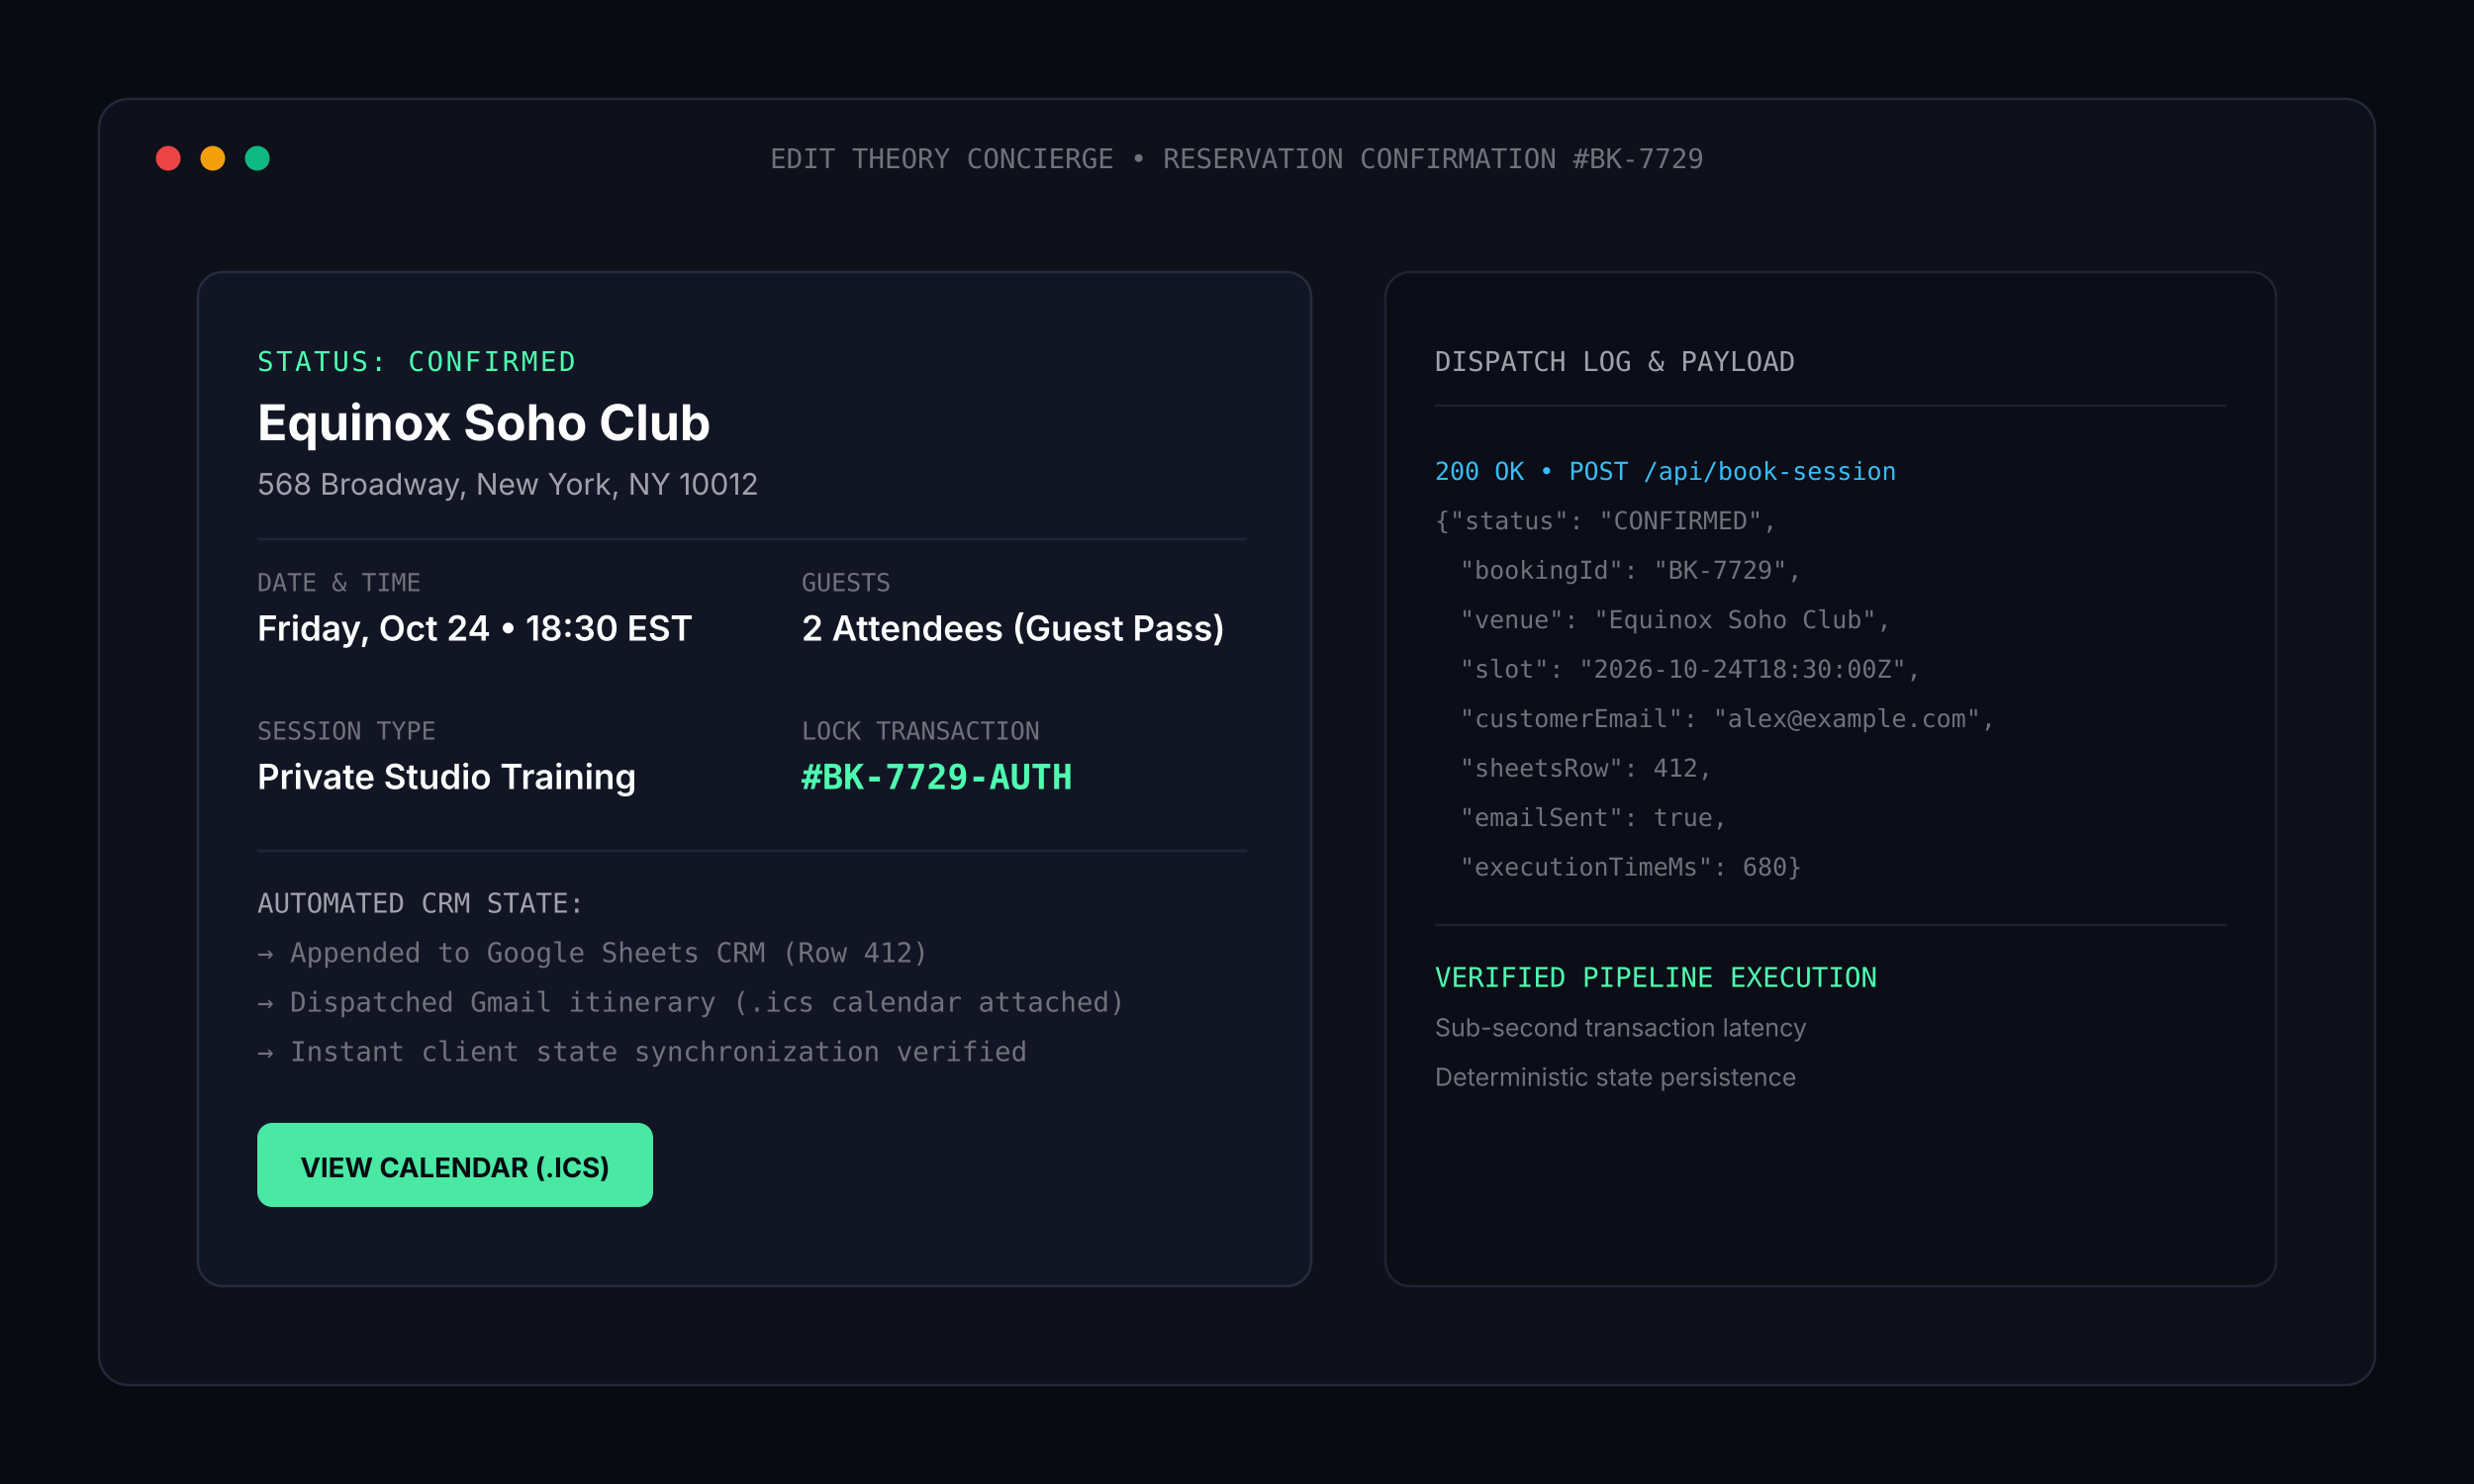
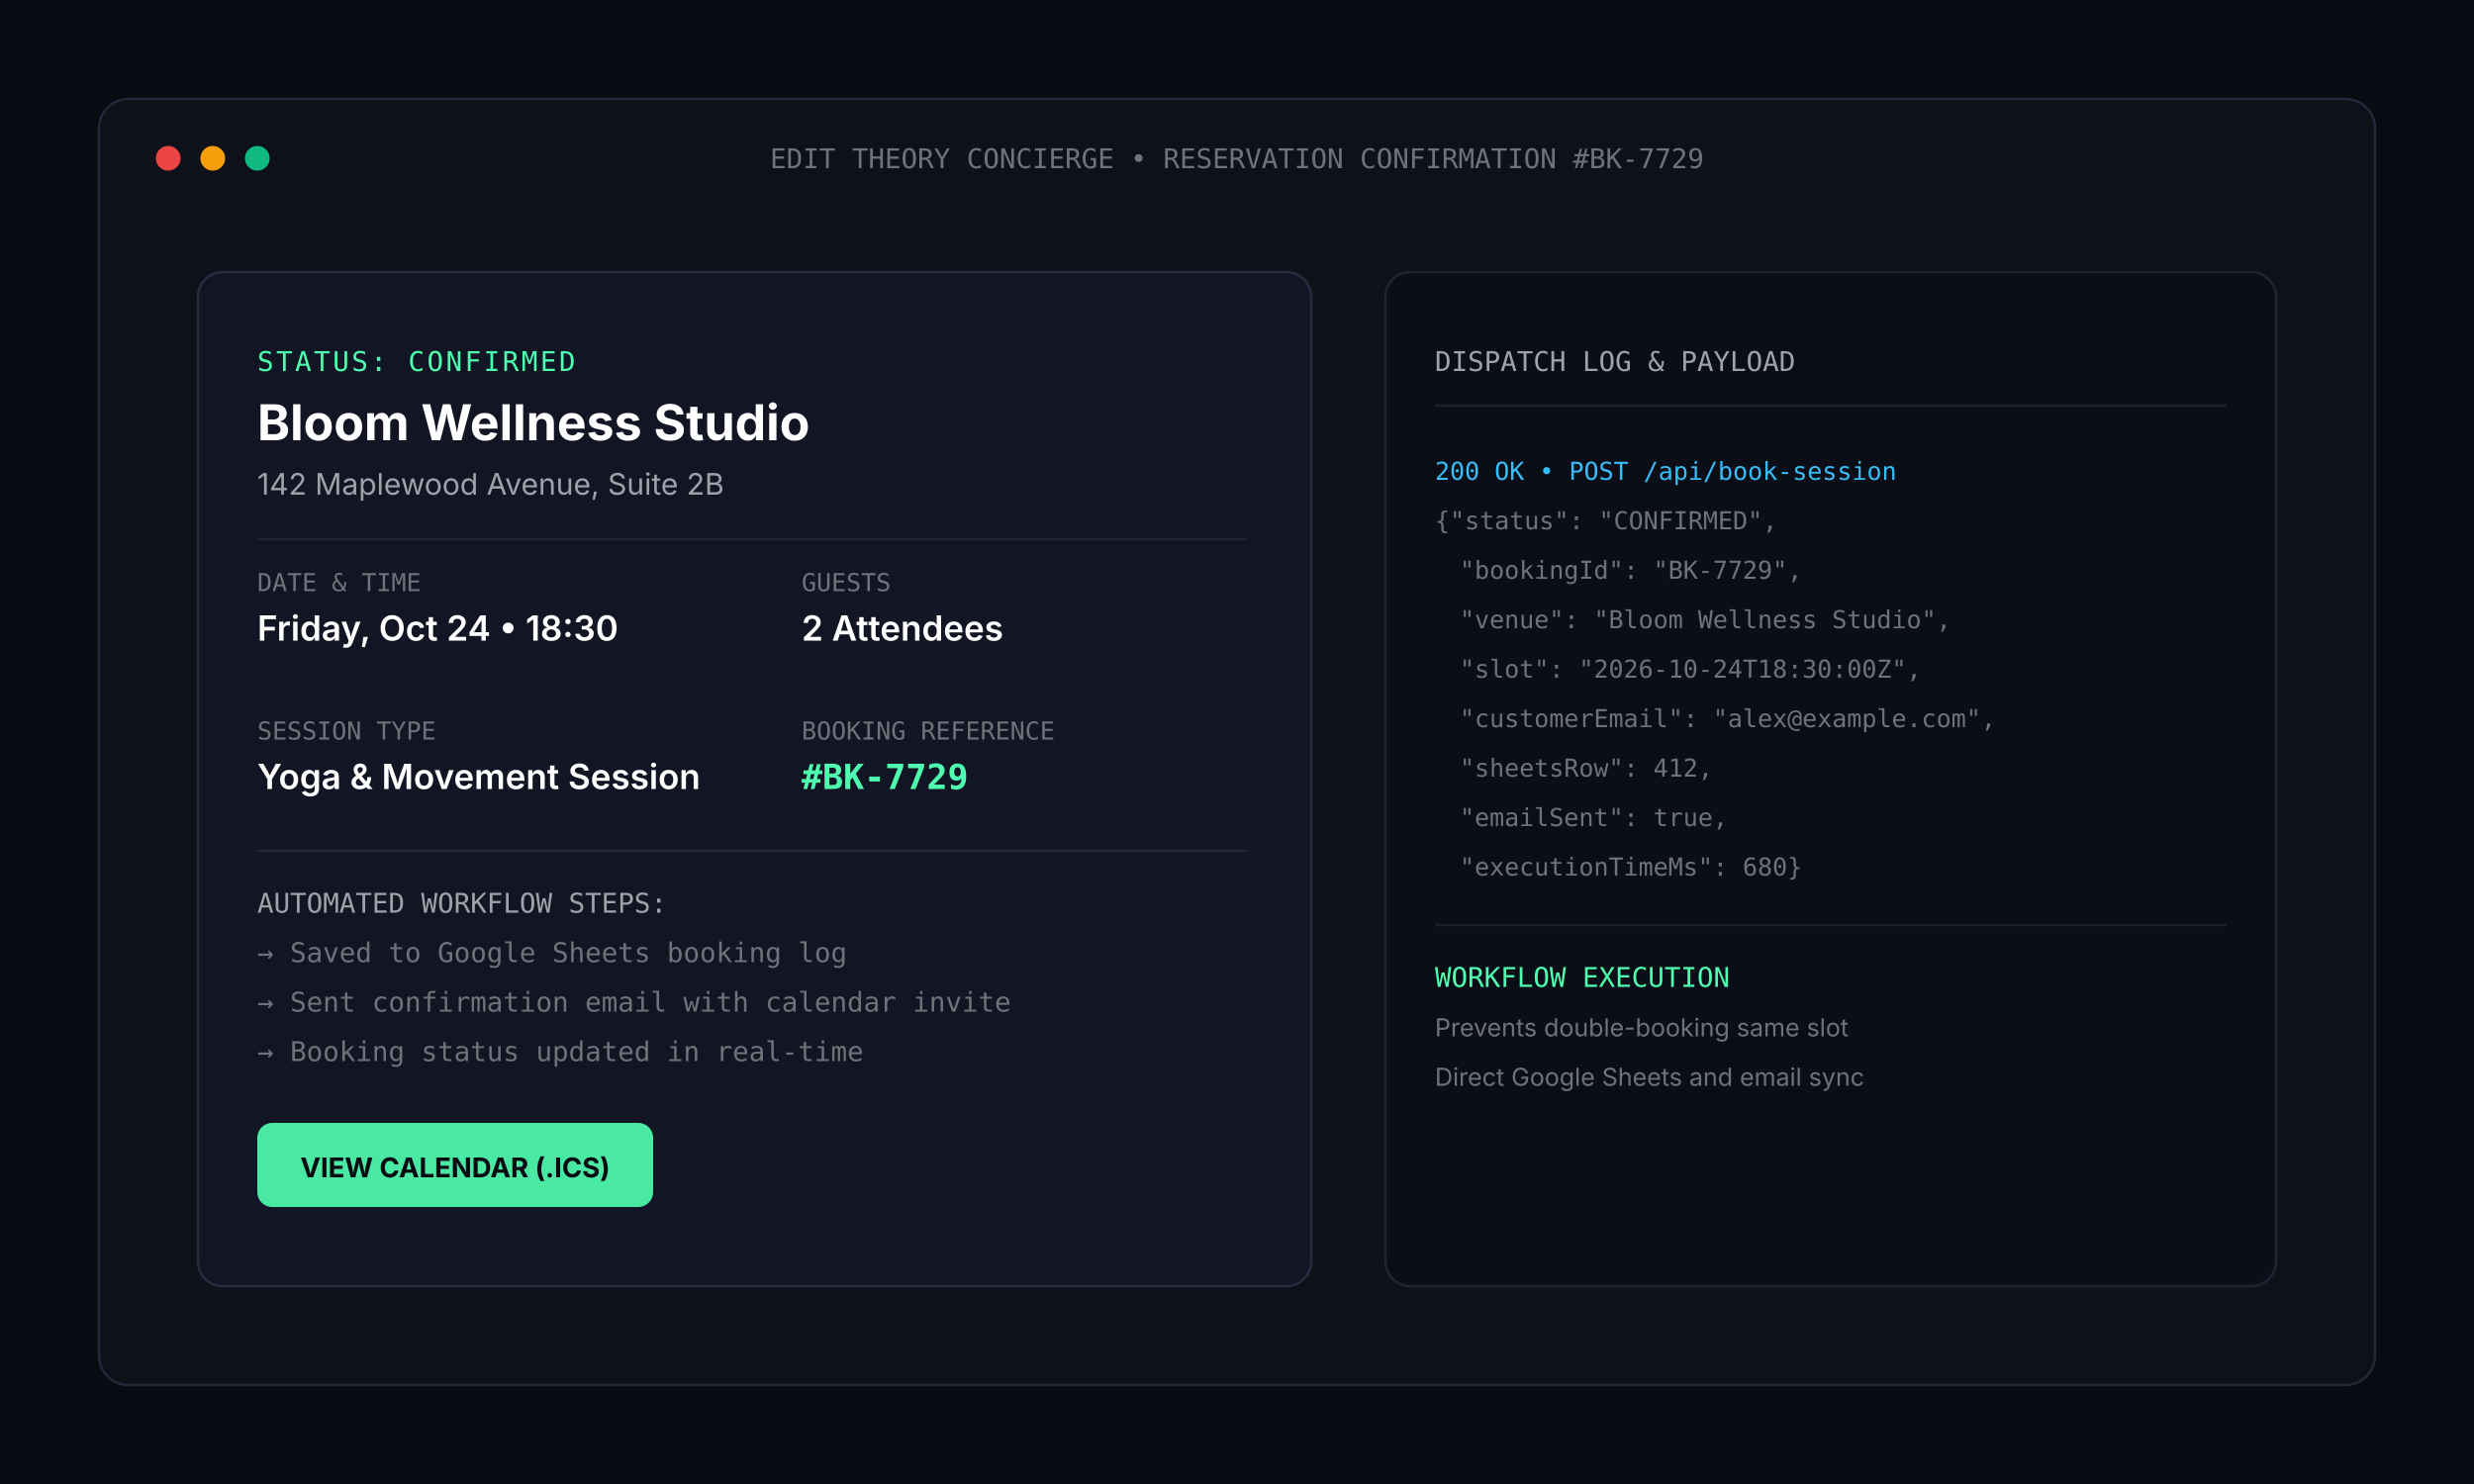
<svg xmlns="http://www.w3.org/2000/svg" viewBox="0 0 1000 600" width="100%" height="100%" style="background: #090b12; font-family: ui-sans-serif, system-ui, -apple-system, sans-serif;">
  <rect width="1000" height="600" fill="#090b12" />
  <rect x="40" y="40" width="920" height="520" rx="12" fill="#0e111a" stroke="#22283a" stroke-width="1" />
  <circle cx="68" cy="64" r="5" fill="#ef4444" />
  <circle cx="86" cy="64" r="5" fill="#f59e0b" />
  <circle cx="104" cy="64" r="5" fill="#10b981" />
  <text x="500" y="68" fill="#71717a" font-size="11" font-family="monospace" text-anchor="middle">EDIT THEORY CONCIERGE • RESERVATION CONFIRMATION #BK-7729</text>
  <g transform="translate(80, 110)">
    <rect width="450" height="410" rx="10" fill="#121624" stroke="#252c40" stroke-width="1" />
    <g transform="translate(24, 24)">
      <text x="0" y="16" fill="#4fffb0" font-size="11" font-family="monospace" letter-spacing="1">STATUS: CONFIRMED</text>
-       <text x="0" y="44" fill="#ffffff" font-size="20" font-weight="700">Equinox Soho Club</text>
-       <text x="0" y="66" fill="#a1a1aa" font-size="12">568 Broadway, New York, NY 10012</text>
+       <text x="0" y="44" fill="#ffffff" font-size="20" font-weight="700">Bloom Wellness Studio</text>
+       <text x="0" y="66" fill="#a1a1aa" font-size="12">142 Maplewood Avenue, Suite 2B</text>
      <line x1="0" y1="84" x2="400" y2="84" stroke="#1f2638" stroke-width="1" />
      <g transform="translate(0, 105)">
        <text x="0" y="0" fill="#71717a" font-size="10" font-family="monospace">DATE &amp; TIME</text>
-         <text x="0" y="20" fill="#ffffff" font-size="14" font-weight="600">Friday, Oct 24 • 18:30 EST</text>
+         <text x="0" y="20" fill="#ffffff" font-size="14" font-weight="600">Friday, Oct 24 • 18:30</text>
      </g>
      <g transform="translate(220, 105)">
        <text x="0" y="0" fill="#71717a" font-size="10" font-family="monospace">GUESTS</text>
-         <text x="0" y="20" fill="#ffffff" font-size="14" font-weight="600">2 Attendees (Guest Pass)</text>
+         <text x="0" y="20" fill="#ffffff" font-size="14" font-weight="600">2 Attendees</text>
      </g>
      <g transform="translate(0, 165)">
        <text x="0" y="0" fill="#71717a" font-size="10" font-family="monospace">SESSION TYPE</text>
-         <text x="0" y="20" fill="#ffffff" font-size="14" font-weight="600">Private Studio Training</text>
+         <text x="0" y="20" fill="#ffffff" font-size="14" font-weight="600">Yoga &amp; Movement Session</text>
      </g>
      <g transform="translate(220, 165)">
-         <text x="0" y="0" fill="#71717a" font-size="10" font-family="monospace">LOCK TRANSACTION</text>
-         <text x="0" y="20" fill="#4fffb0" font-size="14" font-family="monospace" font-weight="600">#BK-7729-AUTH</text>
+         <text x="0" y="0" fill="#71717a" font-size="10" font-family="monospace">BOOKING REFERENCE</text>
+         <text x="0" y="20" fill="#4fffb0" font-size="14" font-family="monospace" font-weight="600">#BK-7729</text>
      </g>
      <line x1="0" y1="210" x2="400" y2="210" stroke="#1f2638" stroke-width="1" />
-       <text x="0" y="235" fill="#a1a1aa" font-size="11" font-family="monospace">AUTOMATED CRM STATE:</text>
-       <text x="0" y="255" fill="#71717a" font-size="11" font-family="monospace">→ Appended to Google Sheets CRM (Row 412)</text>
-       <text x="0" y="275" fill="#71717a" font-size="11" font-family="monospace">→ Dispatched Gmail itinerary (.ics calendar attached)</text>
-       <text x="0" y="295" fill="#71717a" font-size="11" font-family="monospace">→ Instant client state synchronization verified</text>
+       <text x="0" y="235" fill="#a1a1aa" font-size="11" font-family="monospace">AUTOMATED WORKFLOW STEPS:</text>
+       <text x="0" y="255" fill="#71717a" font-size="11" font-family="monospace">→ Saved to Google Sheets booking log</text>
+       <text x="0" y="275" fill="#71717a" font-size="11" font-family="monospace">→ Sent confirmation email with calendar invite</text>
+       <text x="0" y="295" fill="#71717a" font-size="11" font-family="monospace">→ Booking status updated in real-time</text>
      <rect x="0" y="320" width="160" height="34" rx="6" fill="#4fffb0" opacity="0.9" />
      <text x="80" y="342" fill="#090b12" font-size="11" font-weight="700" text-anchor="middle">VIEW CALENDAR (.ICS)</text>
    </g>
  </g>
  <g transform="translate(560, 110)">
    <rect width="360" height="410" rx="10" fill="#0b0e17" stroke="#1f2434" stroke-width="1" />
    <g transform="translate(20, 24)">
      <text x="0" y="16" fill="#a1a1aa" font-size="11" font-family="monospace">DISPATCH LOG &amp; PAYLOAD</text>
      <line x1="0" y1="30" x2="320" y2="30" stroke="#1a2030" stroke-width="1" />
      <text x="0" y="60" fill="#38bdf8" font-size="10" font-family="monospace">200 OK • POST /api/book-session</text>
      <text x="0" y="80" fill="#71717a" font-size="10" font-family="monospace">{"status": "CONFIRMED",</text>
      <text x="10" y="100" fill="#71717a" font-size="10" font-family="monospace"> "bookingId": "BK-7729",</text>
-       <text x="10" y="120" fill="#71717a" font-size="10" font-family="monospace"> "venue": "Equinox Soho Club",</text>
+       <text x="10" y="120" fill="#71717a" font-size="10" font-family="monospace"> "venue": "Bloom Wellness Studio",</text>
      <text x="10" y="140" fill="#71717a" font-size="10" font-family="monospace"> "slot": "2026-10-24T18:30:00Z",</text>
      <text x="10" y="160" fill="#71717a" font-size="10" font-family="monospace"> "customerEmail": "alex@example.com",</text>
      <text x="10" y="180" fill="#71717a" font-size="10" font-family="monospace"> "sheetsRow": 412,</text>
      <text x="10" y="200" fill="#71717a" font-size="10" font-family="monospace"> "emailSent": true,</text>
      <text x="10" y="220" fill="#71717a" font-size="10" font-family="monospace"> "executionTimeMs": 680}</text>
      <line x1="0" y1="240" x2="320" y2="240" stroke="#1a2030" stroke-width="1" />
-       <text x="0" y="265" fill="#4fffb0" font-size="11" font-family="monospace">VERIFIED PIPELINE EXECUTION</text>
-       <text x="0" y="285" fill="#71717a" font-size="10">Sub-second transaction latency</text>
-       <text x="0" y="305" fill="#71717a" font-size="10">Deterministic state persistence</text>
+       <text x="0" y="265" fill="#4fffb0" font-size="11" font-family="monospace">WORKFLOW EXECUTION</text>
+       <text x="0" y="285" fill="#71717a" font-size="10">Prevents double-booking same slot</text>
+       <text x="0" y="305" fill="#71717a" font-size="10">Direct Google Sheets and email sync</text>
    </g>
  </g>
</svg>
